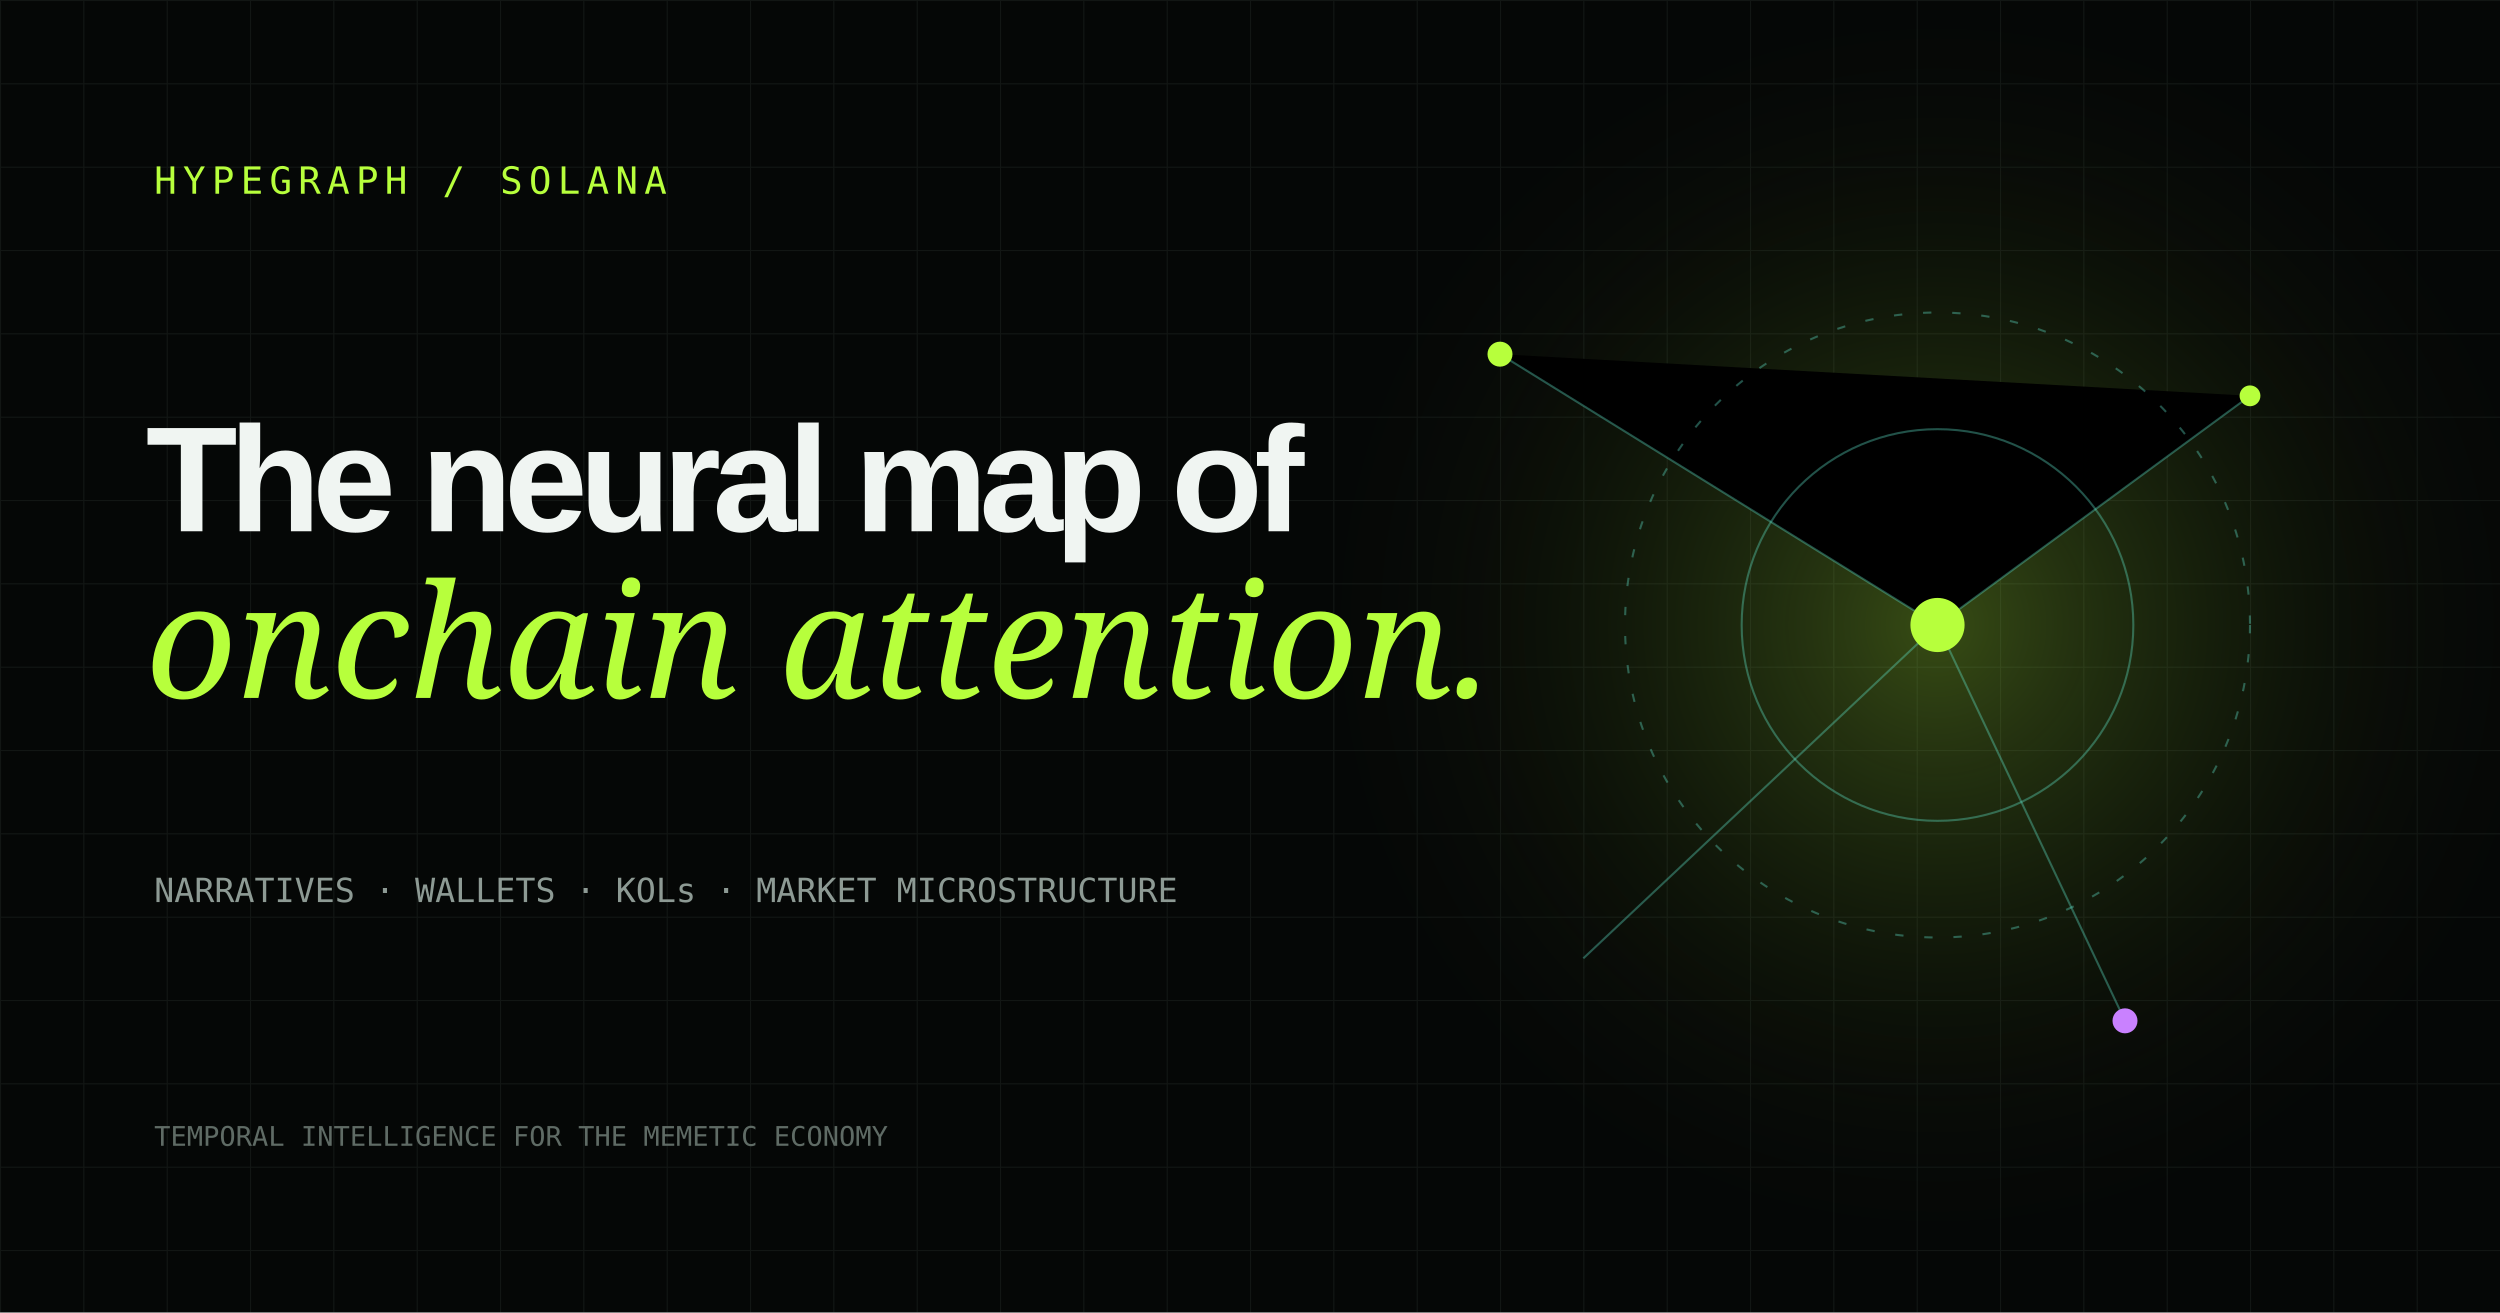
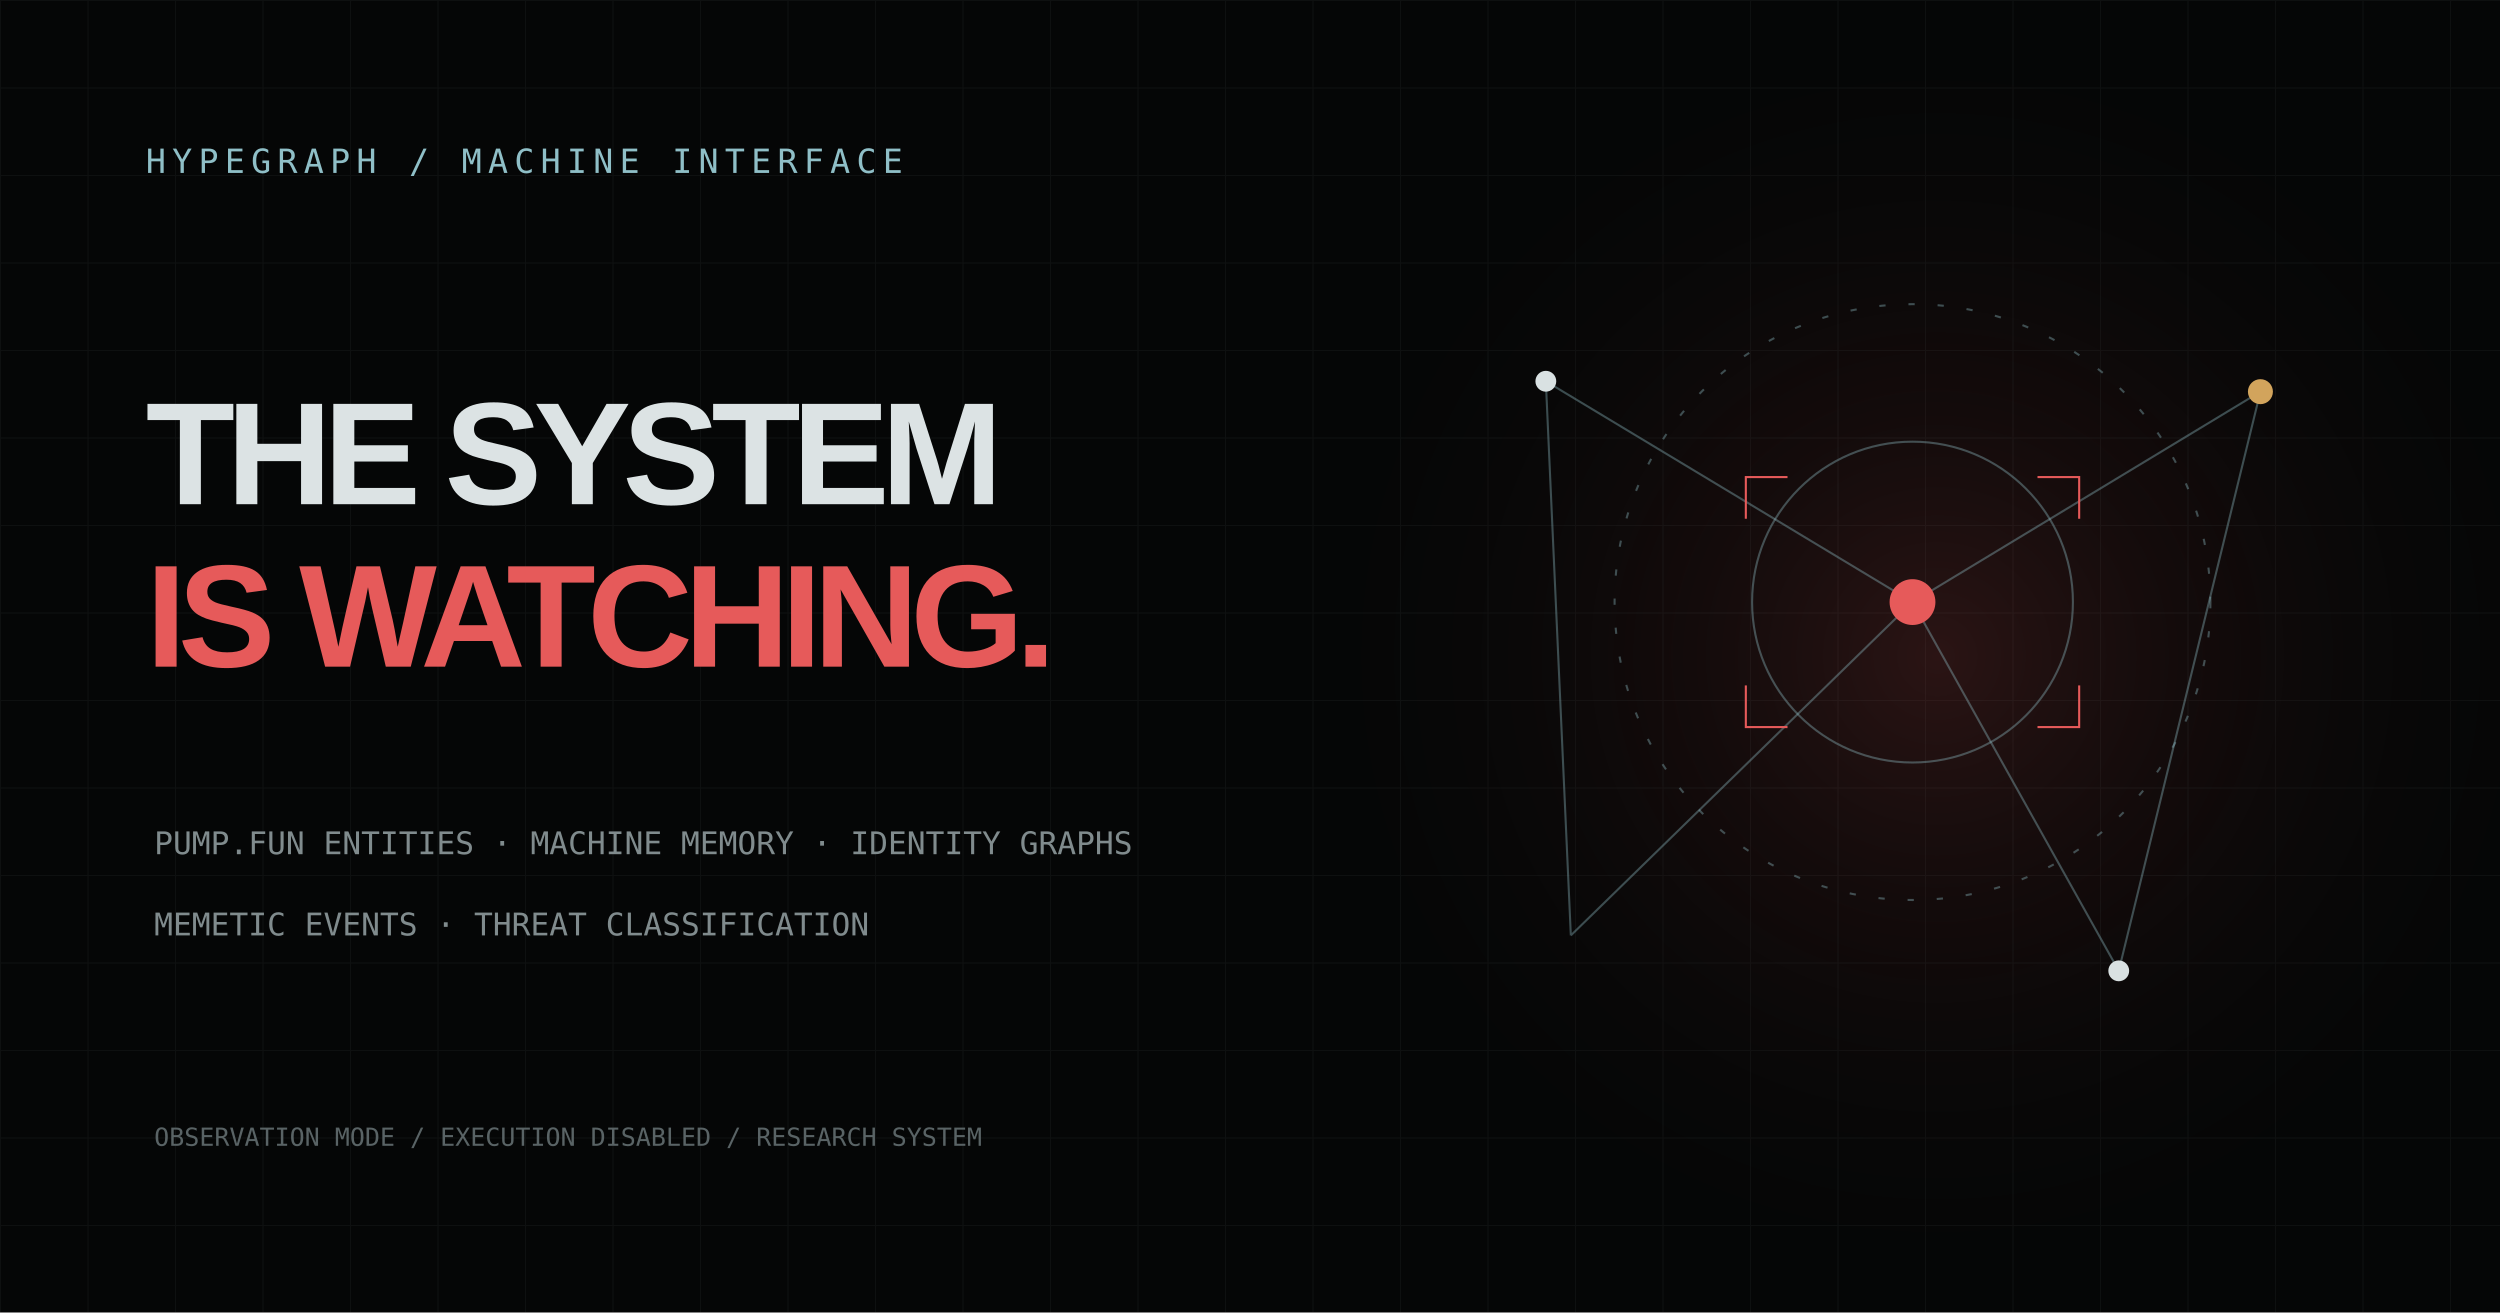
<svg xmlns="http://www.w3.org/2000/svg" width="1200" height="630" viewBox="0 0 1200 630">
  <defs>
-     <radialGradient id="g">
-       <stop stop-color="#b7ff3c" stop-opacity=".28" />
-       <stop offset="1" stop-color="#050706" stop-opacity="0" />
+     <radialGradient id="r">
+       <stop stop-color="#e65a5a" stop-opacity=".17" />
+       <stop offset="1" stop-color="#050606" stop-opacity="0" />
    </radialGradient>
-     <pattern id="p" width="40" height="40" patternUnits="userSpaceOnUse">
-       <path d="M40 0H0V40" fill="none" stroke="#b9d7c8" stroke-opacity=".07" />
+     <pattern id="g" width="42" height="42" patternUnits="userSpaceOnUse">
+       <path d="M42 0H0V42" fill="none" stroke="#d9e1e2" stroke-opacity=".045" />
    </pattern>
  </defs>
-   <rect width="1200" height="630" fill="#050706" />
-   <rect width="1200" height="630" fill="url(#p)" />
-   <circle cx="930" cy="300" r="310" fill="url(#g)" />
-   <g stroke="#63ead0" stroke-opacity=".35">
-     <path d="M720 170L930 300l150-110M930 300l90 190M930 300L760 460" />
-     <circle cx="930" cy="300" r="94" fill="none" />
-     <circle cx="930" cy="300" r="150" fill="none" stroke-dasharray="4 10" />
+   <rect width="1200" height="630" fill="#050606" />
+   <rect width="1200" height="630" fill="url(#g)" />
+   <circle cx="930" cy="315" r="310" fill="url(#r)" />
+   <g fill="none" stroke="#8fbfc7" stroke-opacity=".38">
+     <path d="M742 183L918 289l167-101M918 289l99 177M918 289L754 449M742 183l12 266M1085 188l-68 278" />
+     <circle cx="918" cy="289" r="77" />
+     <circle cx="918" cy="289" r="143" stroke-dasharray="3 11" />
  </g>
-   <g fill="#b7ff3c">
-     <circle cx="930" cy="300" r="13" />
-     <circle cx="720" cy="170" r="6" />
-     <circle cx="1080" cy="190" r="5" />
+   <g fill="#d9e1e2">
+     <circle cx="742" cy="183" r="5" />
+     <circle cx="1017" cy="466" r="5" />
  </g>
-   <circle cx="1020" cy="490" r="6" fill="#c981ff" />
-   <text x="74" y="93" fill="#b7ff3c" font-family="monospace" font-size="18" letter-spacing="3">HYPEGRAPH / SOLANA</text>
-   <text x="70" y="255" fill="#f0f5f2" font-family="Arial,sans-serif" font-size="72" font-weight="600" letter-spacing="-4">The neural map of</text>
-   <text x="70" y="335" fill="#b7ff3c" font-family="Georgia,serif" font-size="76" font-style="italic">onchain attention.</text>
-   <text x="74" y="433" fill="#8d9a94" font-family="monospace" font-size="16">NARRATIVES · WALLETS · KOLs · MARKET MICROSTRUCTURE</text>
-   <text x="74" y="550" fill="#5f6b65" font-family="monospace" font-size="13">TEMPORAL INTELLIGENCE FOR THE MEMETIC ECONOMY</text>
+   <circle cx="918" cy="289" r="11" fill="#e65a5a" />
+   <circle cx="1085" cy="188" r="6" fill="#d2a45c" />
+   <g fill="none" stroke="#e65a5a">
+     <path d="M858 229h-20v20M978 229h20v20M858 349h-20v-20M978 349h20v-20" />
+   </g>
+   <text x="70" y="83" fill="#8fbfc7" font-family="monospace" font-size="16" letter-spacing="3">HYPEGRAPH / MACHINE INTERFACE</text>
+   <text x="70" y="242" fill="#dce3e4" font-family="Arial,sans-serif" font-size="70" font-weight="600" letter-spacing="-4">THE SYSTEM</text>
+   <text x="70" y="320" fill="#e65a5a" font-family="Arial,sans-serif" font-size="70" font-weight="600" letter-spacing="-4">IS WATCHING.</text>
+   <text x="74" y="410" fill="#808b8d" font-family="monospace" font-size="15">PUMP.FUN ENTITIES · MACHINE MEMORY · IDENTITY GRAPHS</text>
+   <text x="74" y="449" fill="#808b8d" font-family="monospace" font-size="15">MEMETIC EVENTS · THREAT CLASSIFICATION</text>
+   <text x="74" y="550" fill="#596365" font-family="monospace" font-size="12">OBSERVATION MODE / EXECUTION DISABLED / RESEARCH SYSTEM</text>
</svg>
